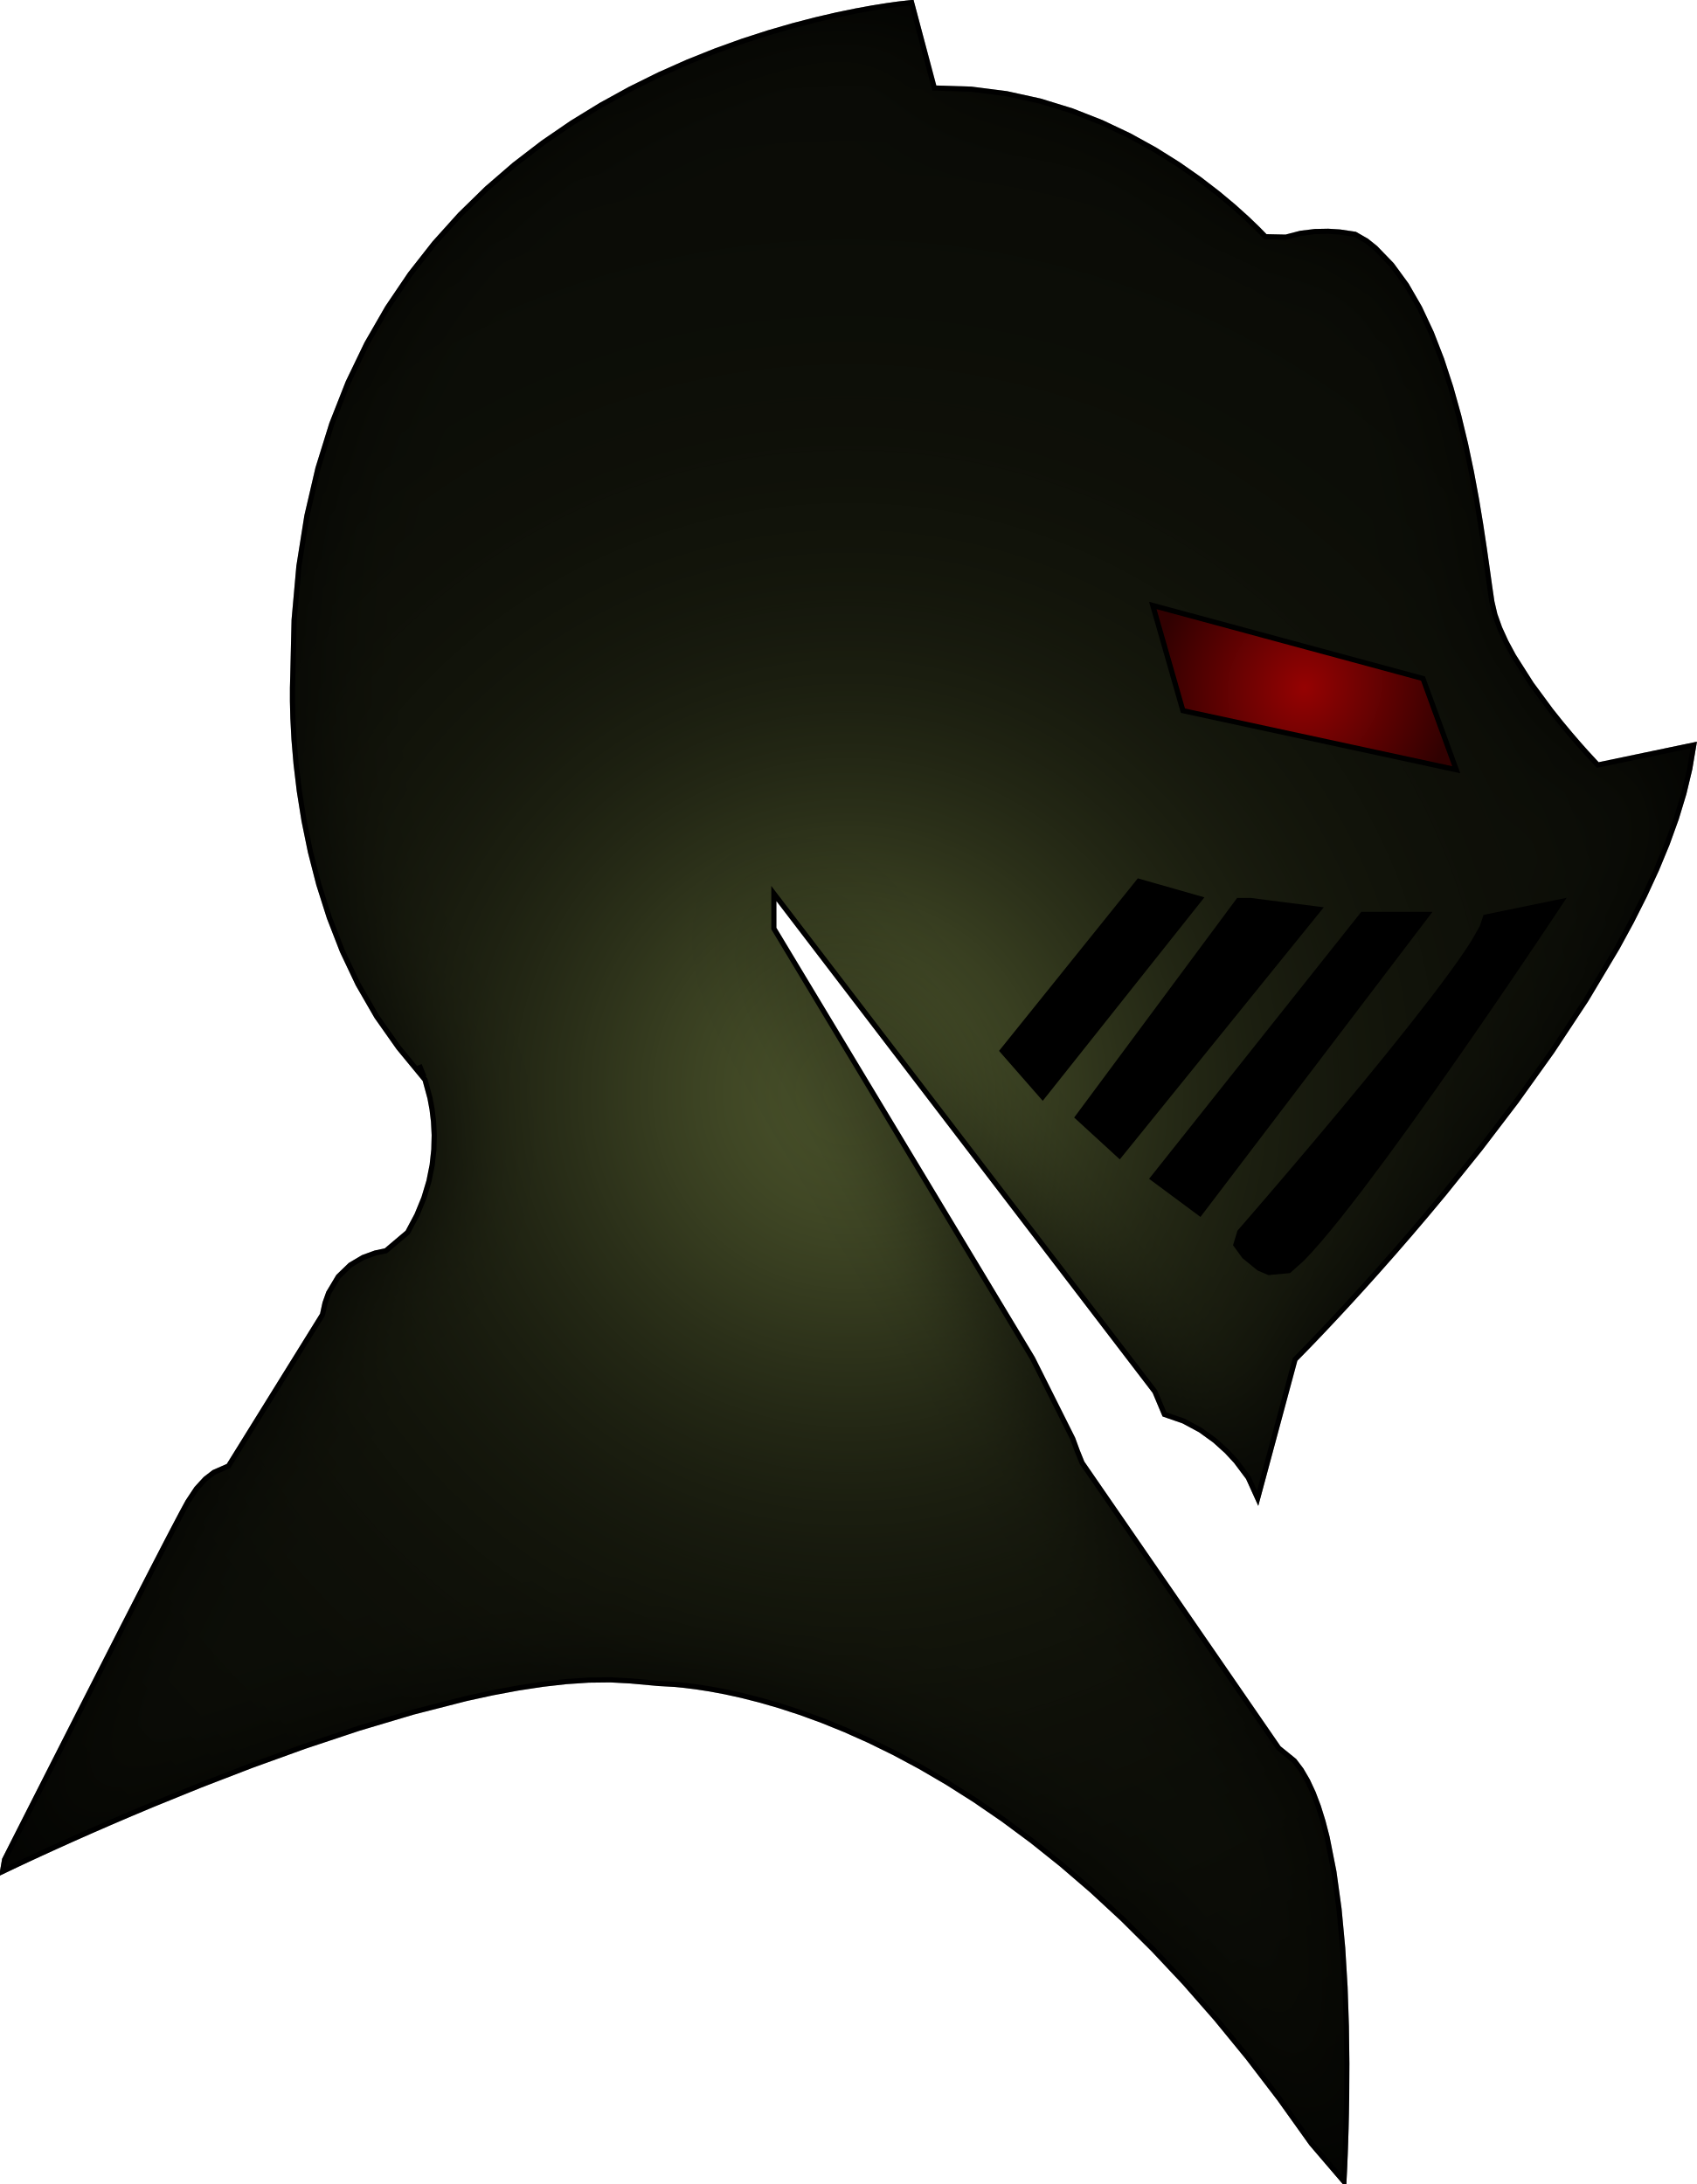
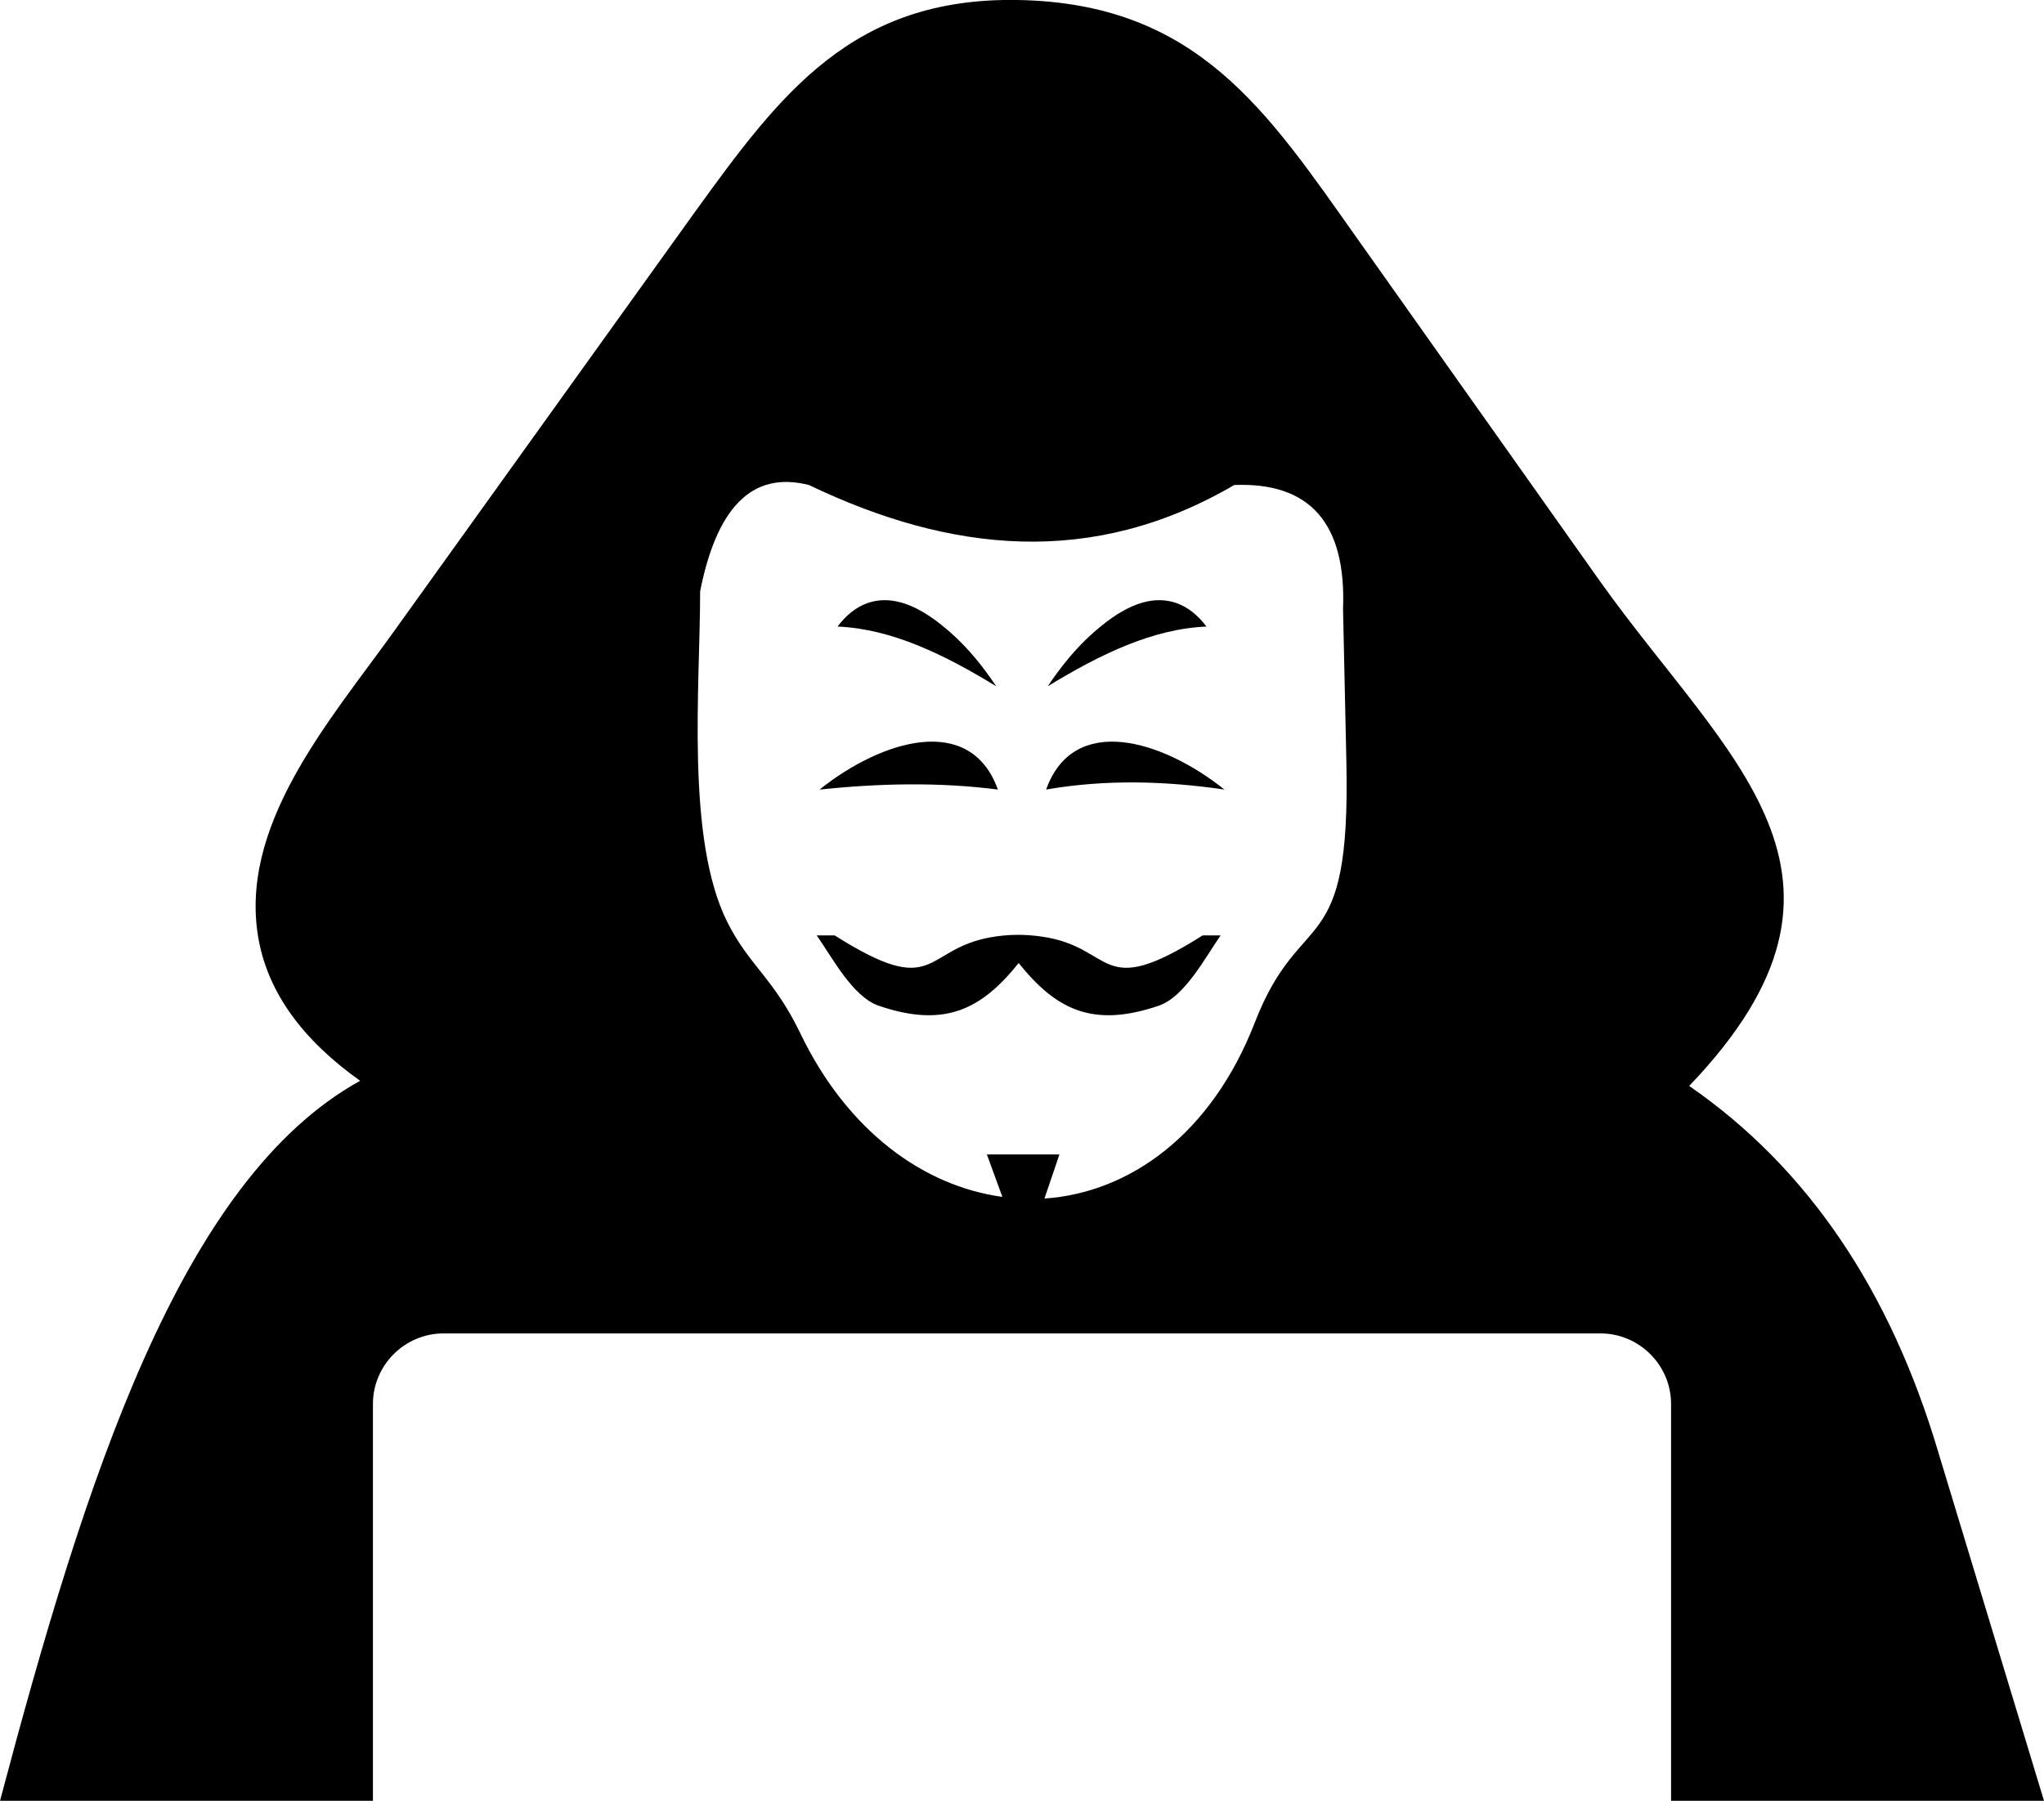
- <svg xmlns="http://www.w3.org/2000/svg" xmlns:ns1="https://boxy-svg.com" style="background-color:#FFF" viewBox="177.02 61.16 328.28 422.78">
-   <defs>
-     <filter id="inner-shadow-filter-0" color-interpolation-filters="sRGB" x="-500%" y="-500%" width="1000%" height="1000%" ns1:preset="inner-shadow 1 0 0 10 0.5 rgba(0,0,0,0.7)">
-       <feOffset dx="0" dy="0" />
-       <feGaussianBlur stdDeviation="10" />
-       <feComposite operator="out" in="SourceGraphic" />
-       <feComponentTransfer result="choke">
-         <feFuncA type="linear" slope="1" />
-       </feComponentTransfer>
-       <feFlood flood-color="rgba(0,0,0,0.7)" result="color" />
-       <feComposite operator="in" in="color" in2="choke" result="shadow" />
-       <feComposite operator="over" in="shadow" in2="SourceGraphic" />
-     </filter>
-     <filter id="point-light-filter-0" primitiveUnits="objectBoundingBox" color-interpolation-filters="sRGB" x="-500%" y="-500%" width="1000%" height="1000%" ns1:preset="point-light 1 0.5 0.5 0.5 70 1 0.2 0 #ffffff">
-       <feSpecularLighting result="specular-lighting" lighting-color="#ffffff" specularConstant="1" specularExponent="70">
-         <fePointLight x="0.5" y="0.5" z="0.5" />
-       </feSpecularLighting>
-       <feDiffuseLighting result="diffuse-lighting" lighting-color="#ffffff" diffuseConstant="0.2">
-         <fePointLight x="0.5" y="0.5" z="0.5" />
-       </feDiffuseLighting>
-       <feMerge result="lighting">
-         <feMergeNode in="diffuse-lighting" />
-         <feMergeNode in="specular-lighting" />
-       </feMerge>
-       <feComposite in="SourceGraphic" in2="lighting" operator="arithmetic" k1="1" k2="0" k3="0" k4="0" />
-     </filter>
-     <radialGradient gradientUnits="userSpaceOnUse" cx="429.484" cy="194.267" r="29.365" id="gradient-1" gradientTransform="matrix(-0.473223, 0.970988, -0.898925, -0.438103, 807.3574, -137.648)">
-       <stop offset="0" style="stop-color: rgba(149, 2, 2, 1)" />
-       <stop offset="1" style="stop-color: rgba(48, 1, 1, 1)" />
-     </radialGradient>
-   </defs>
-   <path stroke="black" stroke-width="1" d="M357.835, 78.198L364.978, 78.424L371.808, 79.297L378.304, 80.724L384.446, 82.616L390.213, 84.88L395.585, 87.426L400.543, 90.162L405.064, 92.998L409.13, 95.841L412.72, 98.602L415.813, 101.188L418.389, 103.508L420.428, 105.471L421.91, 106.986L425.871, 107.069L428.705, 106.329L431.483, 105.986L434.067, 105.936L436.318, 106.077L439.266, 106.518L441.483, 107.791L443.192, 109.163L446.359, 112.437L449.206, 116.334L451.753, 120.753L454.019, 125.591L456.021, 130.749L457.779, 136.125L459.313, 141.618L460.64, 147.127L461.779, 152.551L462.751, 157.789L463.572, 162.74L464.262, 167.302L464.841, 171.374L465.326, 174.856L465.737, 177.647L466.313, 180.13L467.239, 182.733L468.462, 185.418L469.929, 188.145L473.379, 193.571L477.162, 198.705L479.044, 201.064L480.849, 203.235L482.523, 205.178L484.013, 206.854L486.225, 209.252L504.803, 205.382L504.028, 210.011L502.895, 214.754L501.429, 219.593L499.655, 224.512L497.598, 229.493L495.283, 234.52L492.735, 239.575L489.979, 244.641L483.946, 254.739L477.383, 264.676L470.492, 274.316L463.473, 283.522L456.527, 292.157L453.145, 296.218L449.856, 300.085L446.686, 303.741L443.66, 307.168L440.803, 310.351L438.14, 313.27L435.697, 315.911L433.497, 318.255L431.567, 320.285L429.932, 321.984L427.646, 324.322L420.409, 351.183L418.604, 347.203L416.223, 344.026L414.407, 342.072L412.101, 339.994L409.319, 337.987L406.075, 336.244L402.381, 334.96L400.526, 330.55L326.784, 234.14L326.784, 240.906L376.846, 324.121L384.63, 339.672L385.508, 342.066L386.422, 344.329L424.468, 399.551L427.506, 402.019L428.839, 403.781L430.054, 405.859L431.157, 408.227L432.153, 410.859L433.046, 413.729L433.842, 416.809L435.164, 423.496L436.157, 430.709L436.863, 438.238L437.323, 445.871L437.577, 453.398L437.665, 460.606L437.629, 467.284L437.576, 470.359L437.508, 473.222L437.428, 475.847L437.343, 478.208L437.257, 480.278L437.103, 483.44L430.832, 476.12L424.667, 467.491L418.51, 459.438L412.375, 451.941L406.275, 444.979L400.223, 438.533L394.233, 432.583L388.316, 427.109L382.486, 422.092L376.757, 417.511L371.142, 413.347L365.653, 409.58L360.304, 406.189L355.108, 403.156L350.078, 400.461L345.227, 398.082L340.568, 396.002L336.115, 394.2L331.881, 392.655L327.878, 391.349L324.12, 390.262L320.62, 389.373L317.391, 388.662L314.446, 388.111L311.798, 387.699L309.461, 387.406L307.447, 387.212L304.443, 387.044L299.056, 386.553L295.143, 386.341L290.977, 386.391L286.586, 386.684L281.995, 387.203L277.229, 387.932L272.315, 388.852L267.278, 389.948L256.937, 392.595L246.415, 395.734L235.916, 399.228L225.647, 402.94L215.815, 406.73L206.624, 410.463L202.334, 412.264L198.282, 413.999L194.494, 415.65L190.995, 417.201L187.811, 418.634L184.968, 419.931L182.491, 421.076L180.408, 422.052L177.52, 423.426L177.916, 421.137L179.538, 417.931L180.54, 415.951L181.655, 413.75L182.871, 411.348L184.178, 408.769L187.019, 403.167L190.089, 397.119L193.299, 390.804L199.785, 378.076L202.884, 372.017L205.767, 366.398L207.101, 363.808L208.348, 361.395L209.497, 359.179L210.536, 357.185L212.244, 353.945L213.382, 351.852L215.067, 349.312L216.771, 347.458L218.42, 346.184L221.25, 344.944L239.429, 315.656L239.923, 313.397L240.623, 311.428L242.506, 308.278L244.816, 306.048L247.294, 304.579L249.676, 303.711L251.701, 303.288L255.915, 299.724L257.711, 296.346L259.069, 293.03L260.036, 289.803L260.659, 286.688L260.983, 283.712L261.056, 280.9L260.924, 278.277L260.634, 275.868L260.231, 273.699L259.276, 270.178L256.546, 266.862L254.177, 263.98L249.936, 257.963L246.318, 251.693L243.275, 245.269L240.756, 238.789L238.713, 232.353L237.097, 226.06L235.859, 220.009L234.95, 214.299L234.321, 209.029L233.923, 204.298L233.708, 200.205L233.625, 196.849L233.627, 194.33L233.687, 192.195L233.942, 181.166L234.868, 170.773L236.42, 160.996L238.554, 151.817L241.226, 143.218L244.391, 135.179L248.004, 127.681L252.021, 120.707L256.397, 114.237L261.088, 108.253L266.049, 102.736L271.236, 97.667L276.604, 93.027L282.109, 88.799L287.705, 84.963L293.35, 81.5L298.997, 78.392L304.602, 75.62L310.122, 73.165L315.511, 71.009L320.725, 69.133L325.719, 67.518L330.448, 66.146L334.87, 64.998L338.937, 64.054L342.607, 63.298L345.835, 62.709L348.575, 62.269L350.784, 61.959L353.43, 61.656ZM259.074, 269.606L258.164, 267.324Z" style="filter: url(#inner-shadow-filter-0) url(#point-light-filter-0); fill: rgb(71, 79, 41);" />
-   <path stroke="black" stroke-width="1" d="M432.258, 237.176L393.679, 284.867L385.57, 277.43L416.691, 235.485L419.058, 235.485Z" style="" />
-   <path stroke="black" stroke-width="1" d="M409.246, 296.039L400.113, 289.262L440.703, 238.184L453.226, 238.184Z" style="" />
-   <path stroke="black" stroke-width="1" d="M479.128, 235.688L477.19, 238.604L474.791, 242.189L473.31, 244.394L471.661, 246.839L469.863, 249.496L467.931, 252.338L463.731, 258.475L459.193, 265.035L454.448, 271.804L449.628, 278.57L444.864, 285.118L440.288, 291.235L438.11, 294.065L436.029, 296.707L434.061, 299.135L432.221, 301.321L430.526, 303.24L428.993, 304.864L426.478, 307.12L422.567, 307.487L420.666, 306.673L417.828, 304.362L416.195, 302.117L416.949, 299.641L419.056, 297.209L420.428, 295.62L421.986, 293.809L423.71, 291.799L425.582, 289.61L427.582, 287.263L431.886, 282.179L436.466, 276.715L441.167, 271.04L445.832, 265.322L450.305, 259.727L454.431, 254.426L456.314, 251.937L458.052, 249.585L459.625, 247.389L461.014, 245.372L462.199, 243.554L463.878, 240.6L464.507, 238.693Z" style="" />
-   <path stroke="black" stroke-width="1" d="M 452.407 192.511 L 458.849 210.167 L 439.011 205.879 L 405.947 198.733 L 400.119 178.366 L 425.446 185.217 L 452.407 192.511 Z" style="fill: url(#gradient-1);" />
-   <path stroke="black" stroke-width="1" d="M409.247, 235.144L378.802, 273.48L371.013, 264.577L397.403, 231.761Z" style="" />
+ <svg xmlns="http://www.w3.org/2000/svg" version="1.1" id="Layer_1" x="0px" y="0px" viewBox="0 0 122.88 108.27" style="enable-background:new 0 0 122.88 108.27" xml:space="preserve">
+   <style type="text/css">.st0{fill-rule:evenodd;clip-rule:evenodd;}</style>
+   <g>
+     <path class="st0" d="M23.64,38.02l18.19-25.35C46.92,5.64,51.24-0.17,61.19,0c10.8,0.19,14.98,6.68,20.41,14.35 c4.86,6.87,9.73,13.73,14.59,20.6c7.61,10.7,17.47,17.69,5.36,30.34c7.18,4.96,12.1,12.36,14.96,21.97l6.37,21.01h-22.42V84.41 c0-2.33-1.91-4.24-4.24-4.24H26.66c-2.33,0-4.24,1.91-4.24,4.24v23.86H0c5.13-19.34,10.84-37.31,21.65-43.29 c-3.53-2.51-5.46-5.3-6.07-8.32C14.2,49.71,19.85,43.31,23.64,38.02L23.64,38.02z M59.33,69.41h4.36l-0.9,2.65 c5.11-0.35,10.03-3.84,12.65-10.59c2.77-7.14,5.77-3.5,5.5-15.68l-0.2-9.17c0.2-5.16-1.99-7.64-6.54-7.46 c-8.52,4.98-17.05,4.08-25.57,0c-3.5-0.89-5.57,1.49-6.54,6.39c0,5.71-0.88,14.88,1.64,19.9c1.31,2.61,2.8,3.38,4.39,6.69 c2.83,5.88,7.42,9.18,12.14,9.82L59.33,69.41L59.33,69.41z M59.57,56.35c-4.13,0.73-3.21,3.8-9.39-0.11h-1.08 c0.94,1.34,2.16,3.69,3.73,4.23c3.98,1.36,6.19,0.2,8.41-2.57c2.22,2.77,4.42,3.93,8.41,2.57c1.57-0.53,2.79-2.88,3.73-4.23H72.3 c-6.32,4-5.22,0.7-9.68,0.07C61.61,56.16,60.58,56.17,59.57,56.35L59.57,56.35z M59.99,47.47c-3.57-0.46-7.15-0.37-10.72,0 C53.03,44.47,58.34,42.87,59.99,47.47L59.99,47.47z M62.89,47.47c3.57-0.62,7.15-0.52,10.72,0C69.85,44.47,64.54,42.87,62.89,47.47 L62.89,47.47z M57.12,38.01c1.06,0.93,1.96,2.04,2.77,3.25c-3.13-1.91-6.28-3.45-9.54-3.59c0.53-0.7,1.12-1.16,1.77-1.4 C53.98,35.61,55.78,36.84,57.12,38.01L57.12,38.01z M65.76,38.01c-1.06,0.93-1.96,2.04-2.77,3.25c3.13-1.91,6.28-3.45,9.54-3.59 c-0.53-0.7-1.12-1.16-1.77-1.4C68.9,35.61,67.1,36.84,65.76,38.01L65.76,38.01z" />
+   </g>
</svg>
